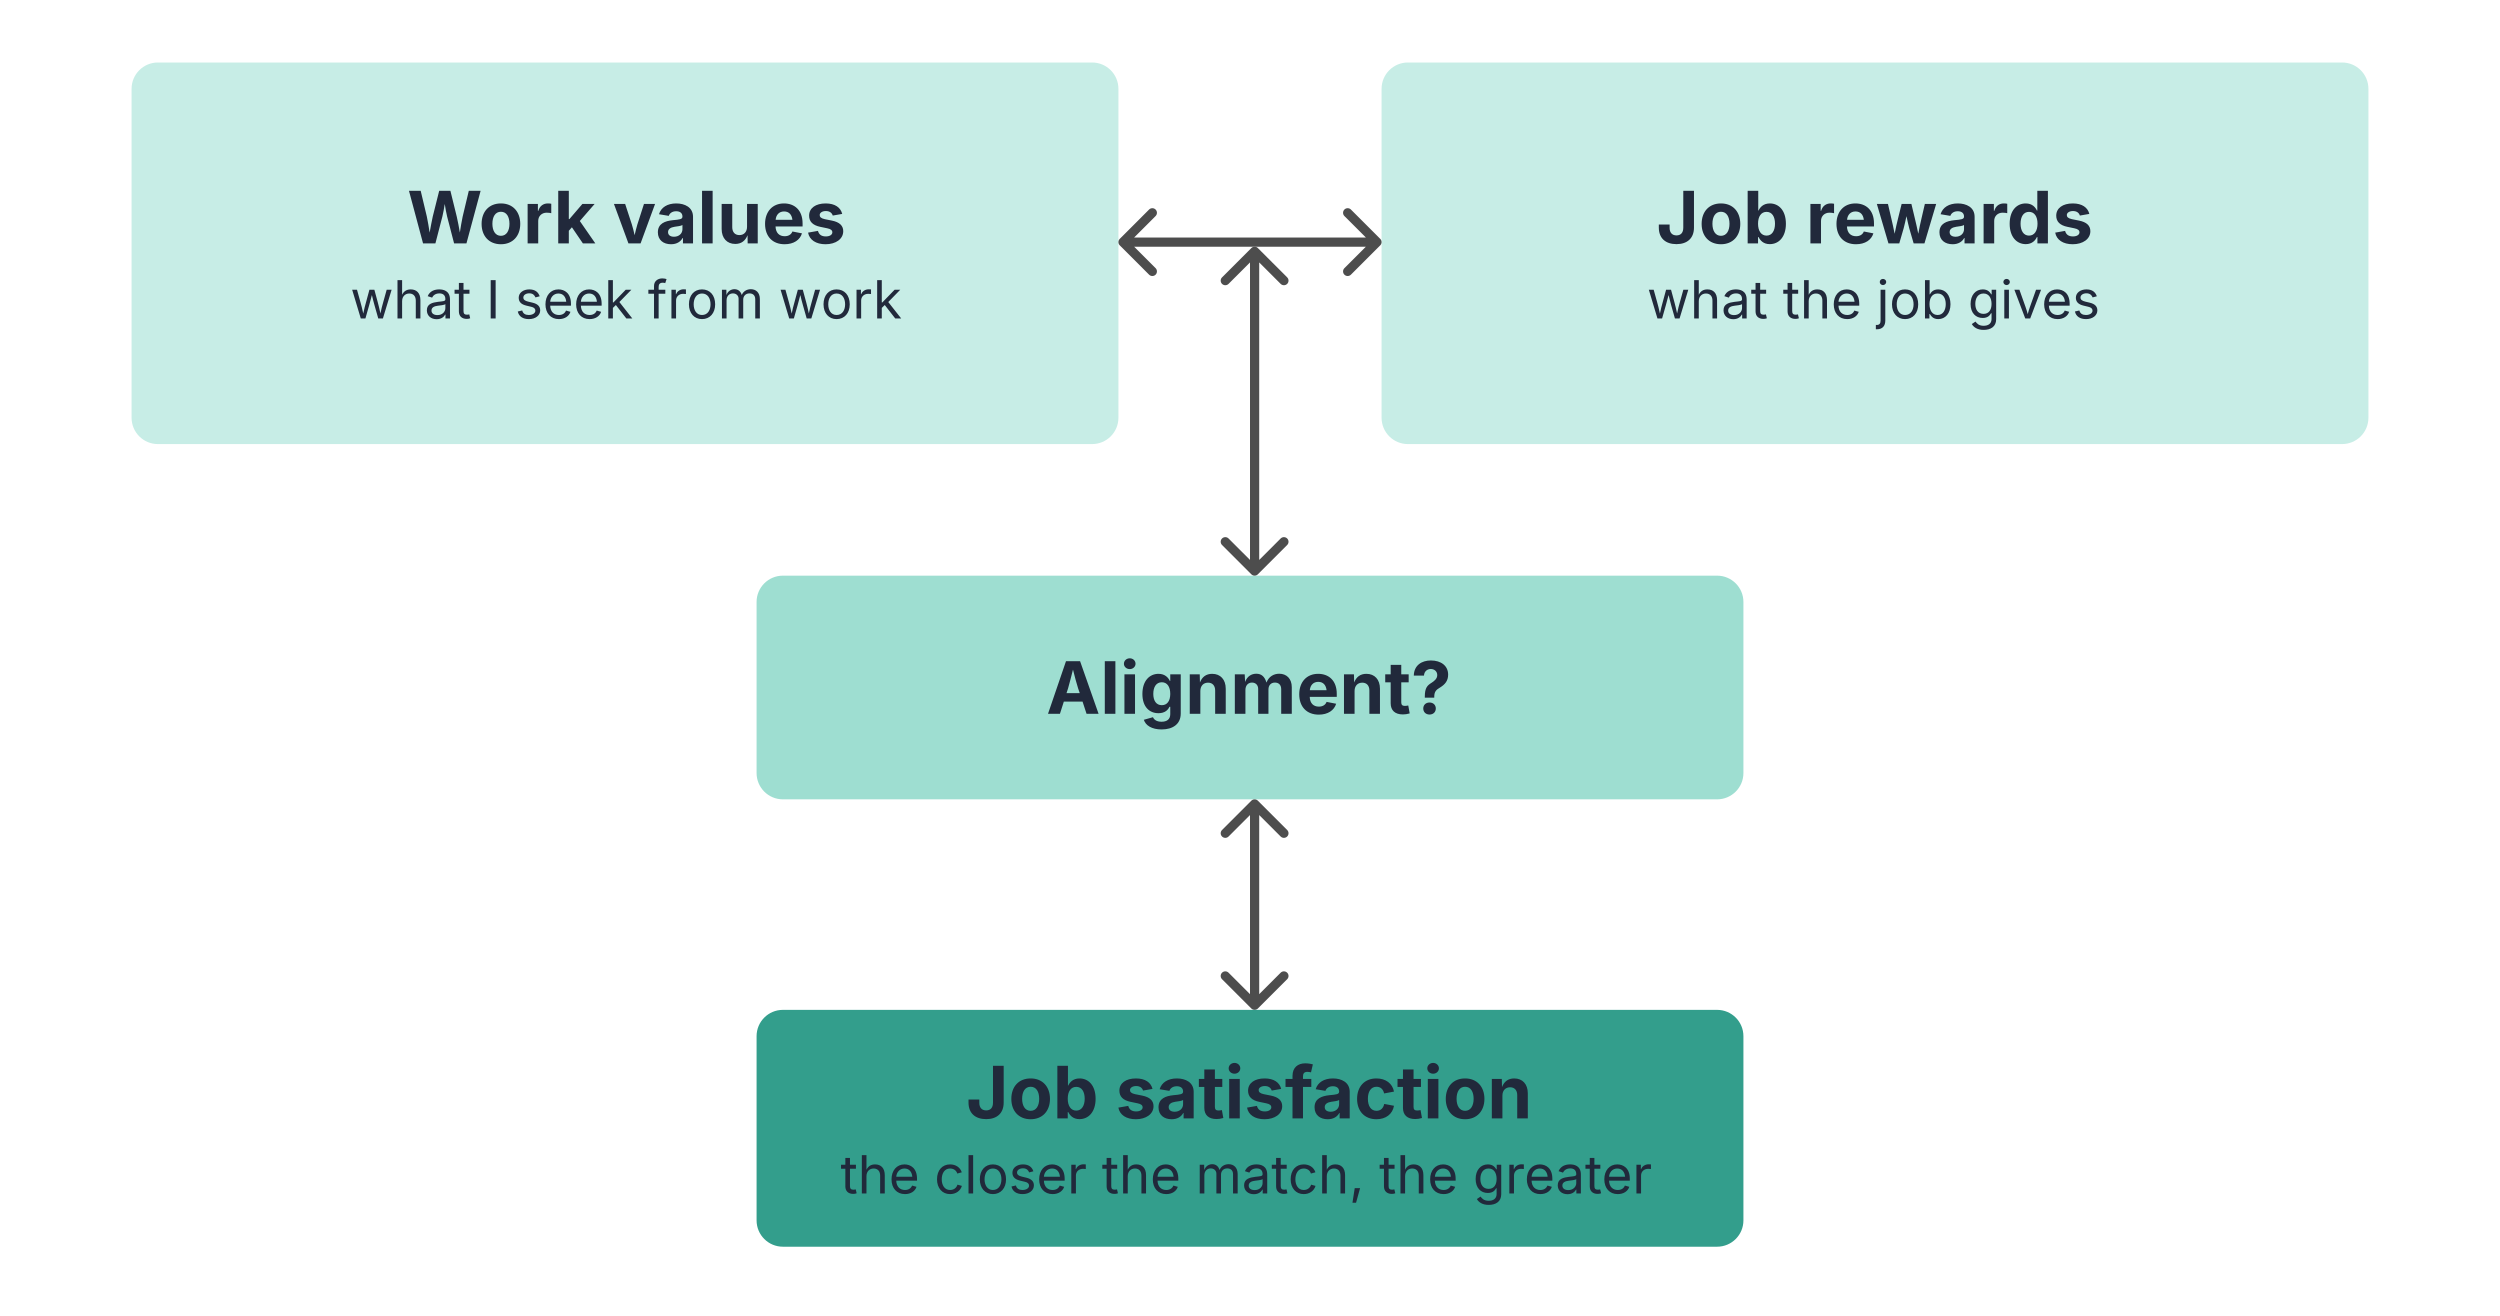
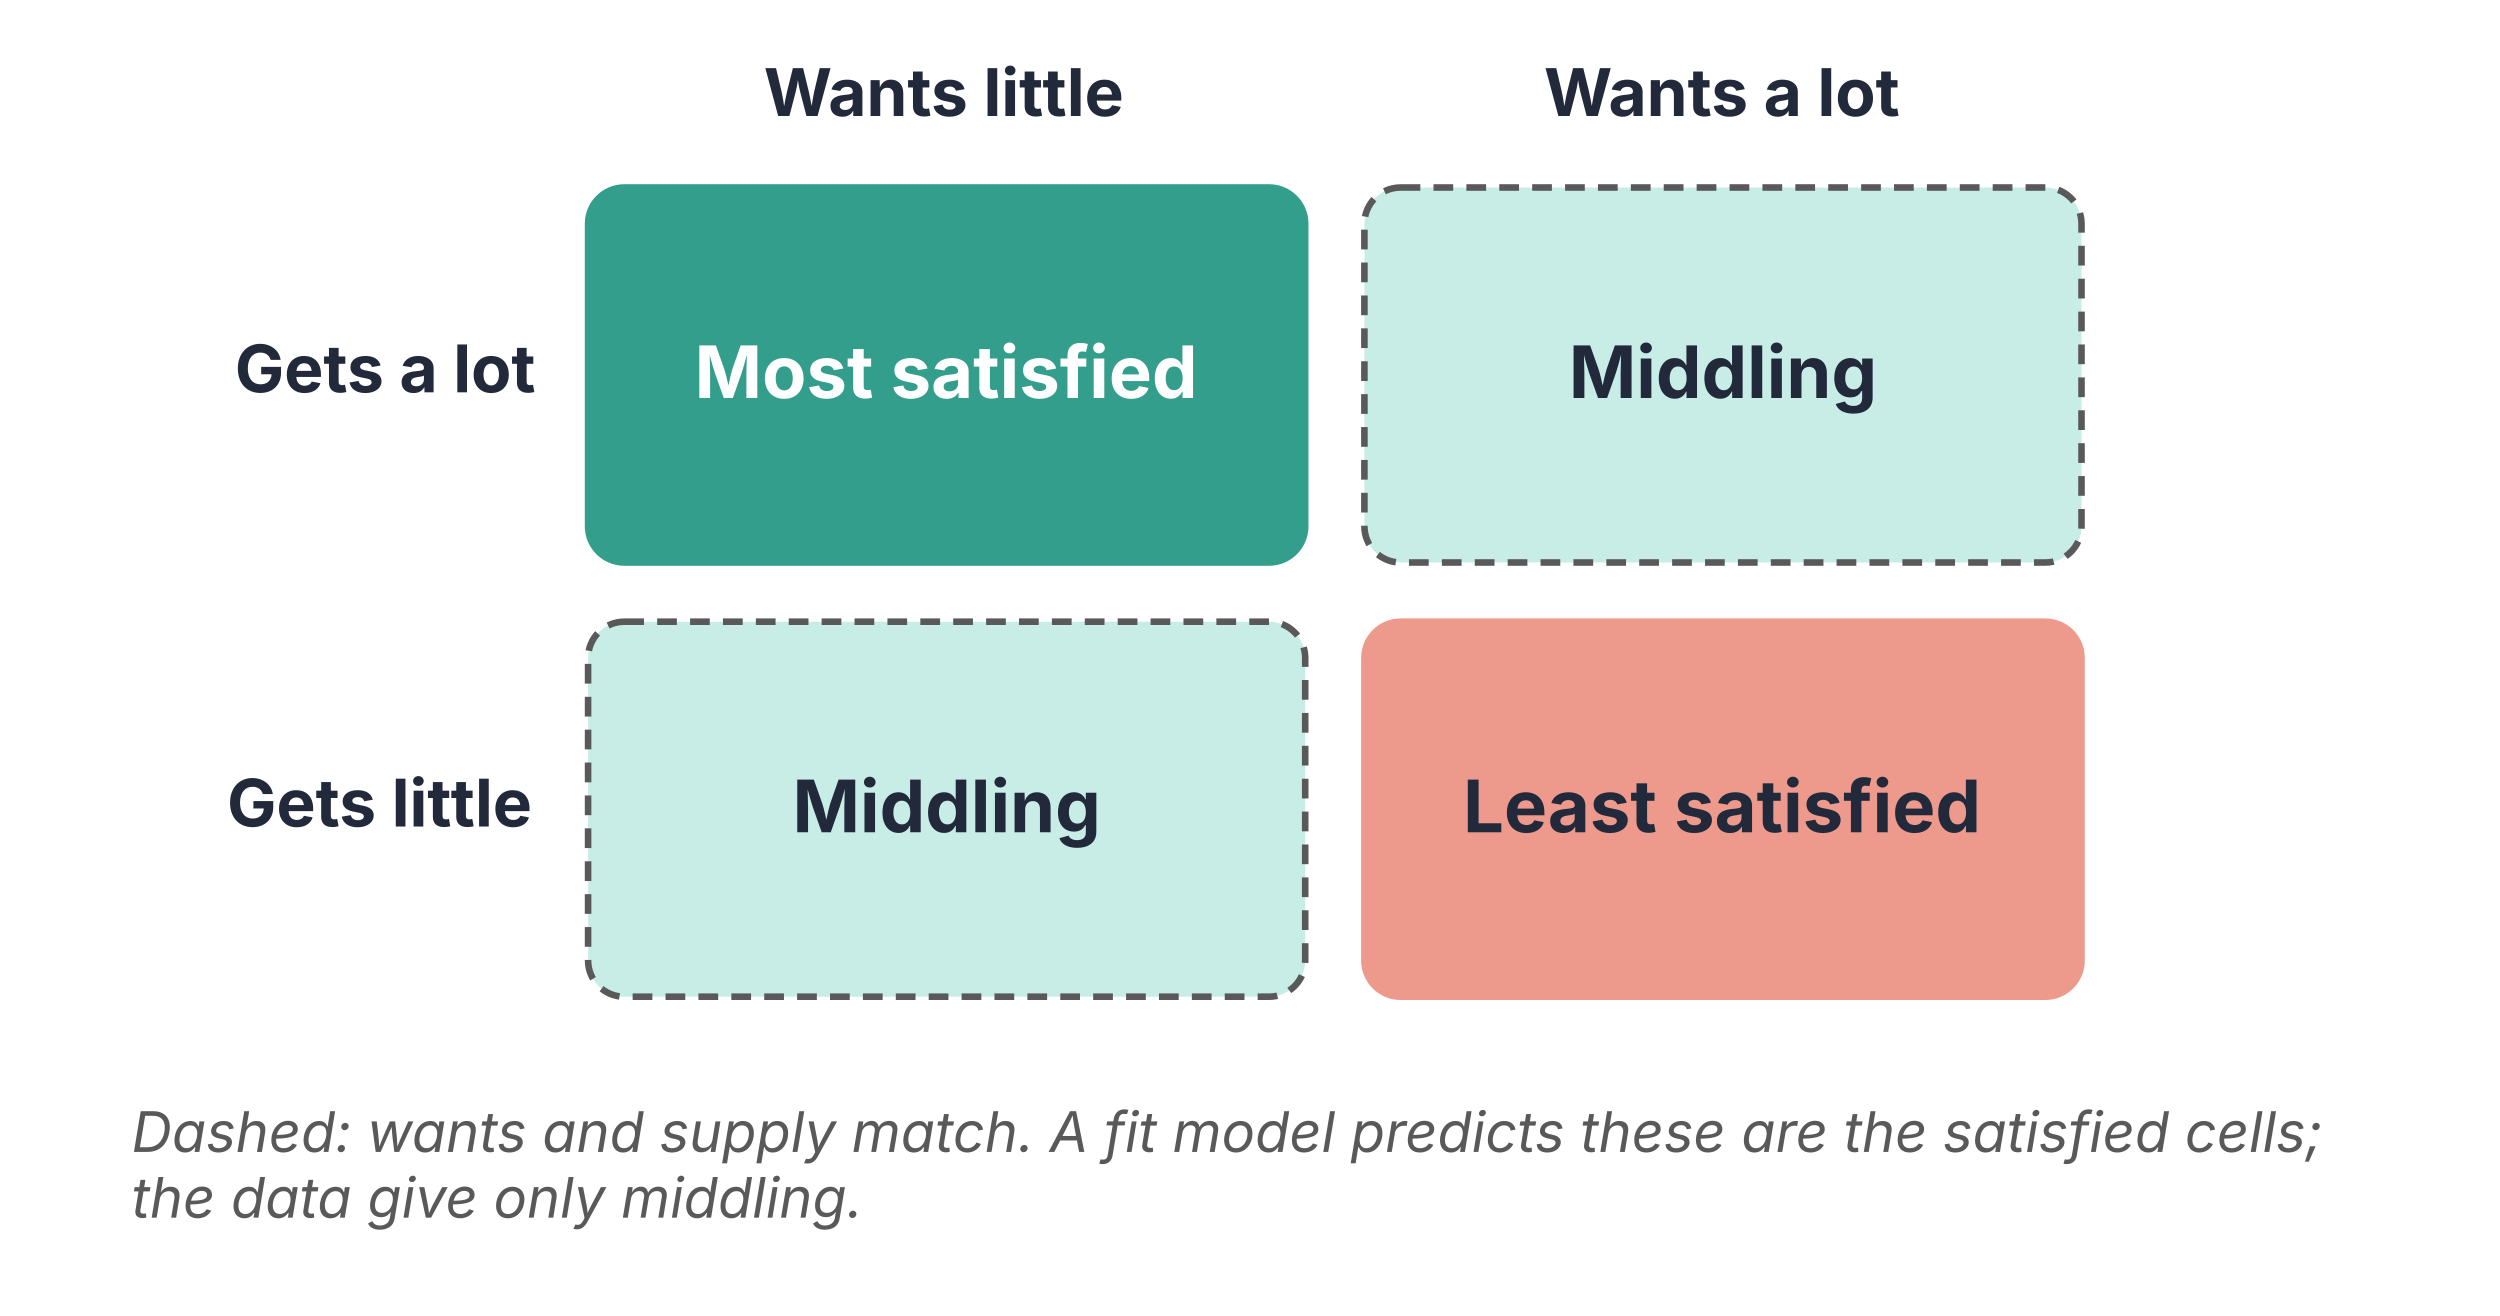
<svg xmlns="http://www.w3.org/2000/svg" viewBox="0 85 380 200" fill="none">
-   <style>text{font-family:Inter,Helvetica,Arial,sans-serif}</style>
-   <rect width="380" height="300" rx="10" fill="white" />
-   <text fill="black" font-size="15" font-weight="bold">
-     <tspan x="20" y="28.454">Values-Rewards Fit (V-R Fit)</tspan>
-   </text>
-   <circle cx="24" cy="44" r="4" fill="#EDAE40" />
-   <text fill="#6B6B6B" font-size="10">
-     <tspan x="32" y="47.636">Kalleberg, 1977</tspan>
-   </text>
-   <text fill="#595959" font-size="9" font-style="italic">
-     <tspan x="20" y="62.773">Sociology’s statement of the balance: satisfaction arises when what a worker </tspan>
-     <tspan x="20" y="73.773">values aligns with the rewards the job supplies.</tspan>
-   </text>
-   <rect x="20" y="94.5" width="150" height="58" rx="4" fill="#C7EDE6" />
-   <text fill="#21293B" font-size="11" font-weight="bold">
-     <tspan x="61.898" y="122">Work values</tspan>
-   </text>
-   <text fill="#21293B" font-size="8">
-     <tspan x="53.246" y="133.409">what I seek from work</tspan>
-   </text>
-   <rect x="210" y="94.5" width="150" height="58" rx="4" fill="#C7EDE6" />
-   <text fill="#21293B" font-size="11" font-weight="bold">
-     <tspan x="251.78" y="122">Job rewards</tspan>
-   </text>
-   <text fill="#21293B" font-size="8">
-     <tspan x="250.34" y="133.409">what the job gives</tspan>
-   </text>
-   <rect x="115" y="172.5" width="150" height="34" rx="4" fill="#9EDED1" />
-   <text fill="#21293B" font-size="11" font-weight="bold">
-     <tspan x="159.03" y="193.5">Alignment?</tspan>
-   </text>
-   <path d="M191.195 206.705C190.922 206.432 190.478 206.432 190.205 206.705L185.75 211.16C185.477 211.433 185.477 211.876 185.75 212.15C186.024 212.423 186.467 212.423 186.74 212.15L190.7 208.19L194.66 212.15C194.933 212.423 195.376 212.423 195.65 212.15C195.923 211.876 195.923 211.433 195.65 211.16L191.195 206.705ZM190.205 238.295C190.478 238.568 190.922 238.568 191.195 238.295L195.65 233.84C195.923 233.567 195.923 233.124 195.65 232.85C195.376 232.577 194.933 232.577 194.66 232.85L190.7 236.81L186.74 232.85C186.467 232.577 186.024 232.577 185.75 232.85C185.477 233.124 185.477 233.567 185.75 233.84L190.205 238.295ZM190.7 207.2L190 207.2L190 237.8L190.7 237.8L191.4 237.8L191.4 207.2L190.7 207.2Z" fill="#4D4D4D" />
-   <path d="M191.195 122.705C190.922 122.432 190.478 122.432 190.205 122.705L185.75 127.16C185.477 127.433 185.477 127.876 185.75 128.15C186.024 128.423 186.467 128.423 186.74 128.15L190.7 124.19L194.66 128.15C194.933 128.423 195.376 128.423 195.65 128.15C195.923 127.876 195.923 127.433 195.65 127.16L191.195 122.705ZM190.205 172.295C190.478 172.568 190.922 172.568 191.195 172.295L195.65 167.84C195.923 167.567 195.923 167.124 195.65 166.85C195.376 166.577 194.933 166.577 194.66 166.85L190.7 170.81L186.74 166.85C186.467 166.577 186.024 166.577 185.75 166.85C185.477 167.124 185.477 167.567 185.75 167.84L190.205 172.295ZM190.7 123.2H190V171.8H190.7H191.4V123.2H190.7Z" fill="#4D4D4D" />
-   <rect x="115" y="238.5" width="150" height="36" rx="4" fill="#339E8C" />
-   <text fill="#21293B" font-size="11" font-weight="bold">
-     <tspan x="146.854" y="255">Job satisfaction</tspan>
-   </text>
-   <text fill="#21293B" font-size="8">
-     <tspan x="127.758" y="266.409">the closer the match, the greater</tspan>
-   </text>
-   <path d="M170.205 121.305C169.932 121.578 169.932 122.022 170.205 122.295L174.66 126.75C174.933 127.023 175.376 127.023 175.65 126.75C175.923 126.476 175.923 126.033 175.65 125.76L171.69 121.8L175.65 117.84C175.923 117.567 175.923 117.124 175.65 116.85C175.376 116.577 174.933 116.577 174.66 116.85L170.205 121.305ZM209.795 122.295C210.068 122.022 210.068 121.578 209.795 121.305L205.34 116.85C205.067 116.577 204.624 116.577 204.35 116.85C204.077 117.124 204.077 117.567 204.35 117.84L208.31 121.8L204.35 125.76C204.077 126.033 204.077 126.476 204.35 126.75C204.624 127.023 205.067 127.023 205.34 126.75L209.795 122.295ZM170.7 121.8L170.7 122.5L209.3 122.5L209.3 121.8L209.3 121.1L170.7 121.1L170.7 121.8Z" fill="#4D4D4D" />
+   <g clip-path="url(#clip0_2193_2)">
+     <rect width="380" height="300" rx="10" fill="white" />
+     <text fill="black" style="white-space: pre" xml:space="preserve" font-family="Inter, Helvetica, Arial, sans-serif" font-size="15" font-weight="bold" letter-spacing="0em">
+       <tspan x="20" y="28.454">Work Values and Job Rewards</tspan>
+     </text>
+     <circle cx="24" cy="44" r="4" fill="#EDAE40" />
+     <text fill="#6B6B6B" style="white-space: pre" xml:space="preserve" font-family="Inter, Helvetica, Arial, sans-serif" font-size="10" letter-spacing="0em">
+       <tspan x="32" y="47.636">Kalleberg, 1977</tspan>
+     </text>
+     <text fill="black" style="white-space: pre" xml:space="preserve" font-family="Inter, Helvetica, Arial, sans-serif" font-size="10" font-style="italic" letter-spacing="0em">
+       <tspan x="20" y="63.636">Satisfaction tracks what the job gives and what the worker wanted, but </tspan>
+       <tspan x="20" y="75.636">as two separate sums rather than as a match between them.</tspan>
+     </text>
+     <text fill="#21293B" style="white-space: pre" xml:space="preserve" font-family="Inter, Helvetica, Arial, sans-serif" font-size="10" font-weight="bold" letter-spacing="0em">
+       <tspan x="116.097" y="102.636">Wants little</tspan>
+     </text>
+     <text fill="#21293B" style="white-space: pre" xml:space="preserve" font-family="Inter, Helvetica, Arial, sans-serif" font-size="10" font-weight="bold" letter-spacing="0em">
+       <tspan x="234.687" y="102.636">Wants a lot</tspan>
+     </text>
+     <text fill="#21293B" style="white-space: pre" xml:space="preserve" font-family="Inter, Helvetica, Arial, sans-serif" font-size="10" font-weight="bold" letter-spacing="0em">
+       <tspan x="35.698" y="144.636">Gets a lot</tspan>
+     </text>
+     <text fill="#21293B" style="white-space: pre" xml:space="preserve" font-family="Inter, Helvetica, Arial, sans-serif" font-size="10" font-weight="bold" letter-spacing="0em">
+       <tspan x="34.517" y="210.636">Gets little</tspan>
+     </text>
+     <rect x="88.889" y="113" width="110" height="58" rx="6" fill="#339E8C" />
+     <text fill="white" style="white-space: pre" xml:space="preserve" font-family="Inter, Helvetica, Arial, sans-serif" font-size="11" font-weight="bold" letter-spacing="0em">
+       <tspan x="105.577" y="145.5">Most satisfied</tspan>
+     </text>
+     <rect x="207.39" y="113.5" width="109" height="57" rx="5.5" fill="#C7EDE6" stroke="#595959" stroke-dasharray="3 2" />
+     <text fill="#21293B" style="white-space: pre" xml:space="preserve" font-family="Inter, Helvetica, Arial, sans-serif" font-size="11" font-weight="bold" letter-spacing="0em">
+       <tspan x="238.466" y="145.5">Middling</tspan>
+     </text>
+     <rect x="89.389" y="179.5" width="109" height="57" rx="5.5" fill="#C7EDE6" stroke="#595959" stroke-dasharray="3 2" />
+     <text fill="#21293B" style="white-space: pre" xml:space="preserve" font-family="Inter, Helvetica, Arial, sans-serif" font-size="11" font-weight="bold" letter-spacing="0em">
+       <tspan x="120.466" y="211.5">Middling</tspan>
+     </text>
+     <rect x="206.89" y="179" width="110" height="58" rx="6" fill="#ED998C" />
+     <text fill="#21293B" style="white-space: pre" xml:space="preserve" font-family="Inter, Helvetica, Arial, sans-serif" font-size="11" font-weight="bold" letter-spacing="0em">
+       <tspan x="222.385" y="211.5">Least satisfied</tspan>
+     </text>
+     <text fill="#595959" style="white-space: pre" xml:space="preserve" font-family="Inter, Helvetica, Arial, sans-serif" font-size="8.5" font-style="italic" letter-spacing="0em">
+       <tspan x="20" y="260.091">Dashed: wants and supply match. A fit model predicts these are the satisfied cells; </tspan>
+       <tspan x="20" y="270.091">the data give only middling.</tspan>
+     </text>
+   </g>
+   <defs>
+     <clipPath id="clip0_2193_2">
+       <rect width="380" height="300" rx="10" fill="white" />
+     </clipPath>
+   </defs>
</svg>
